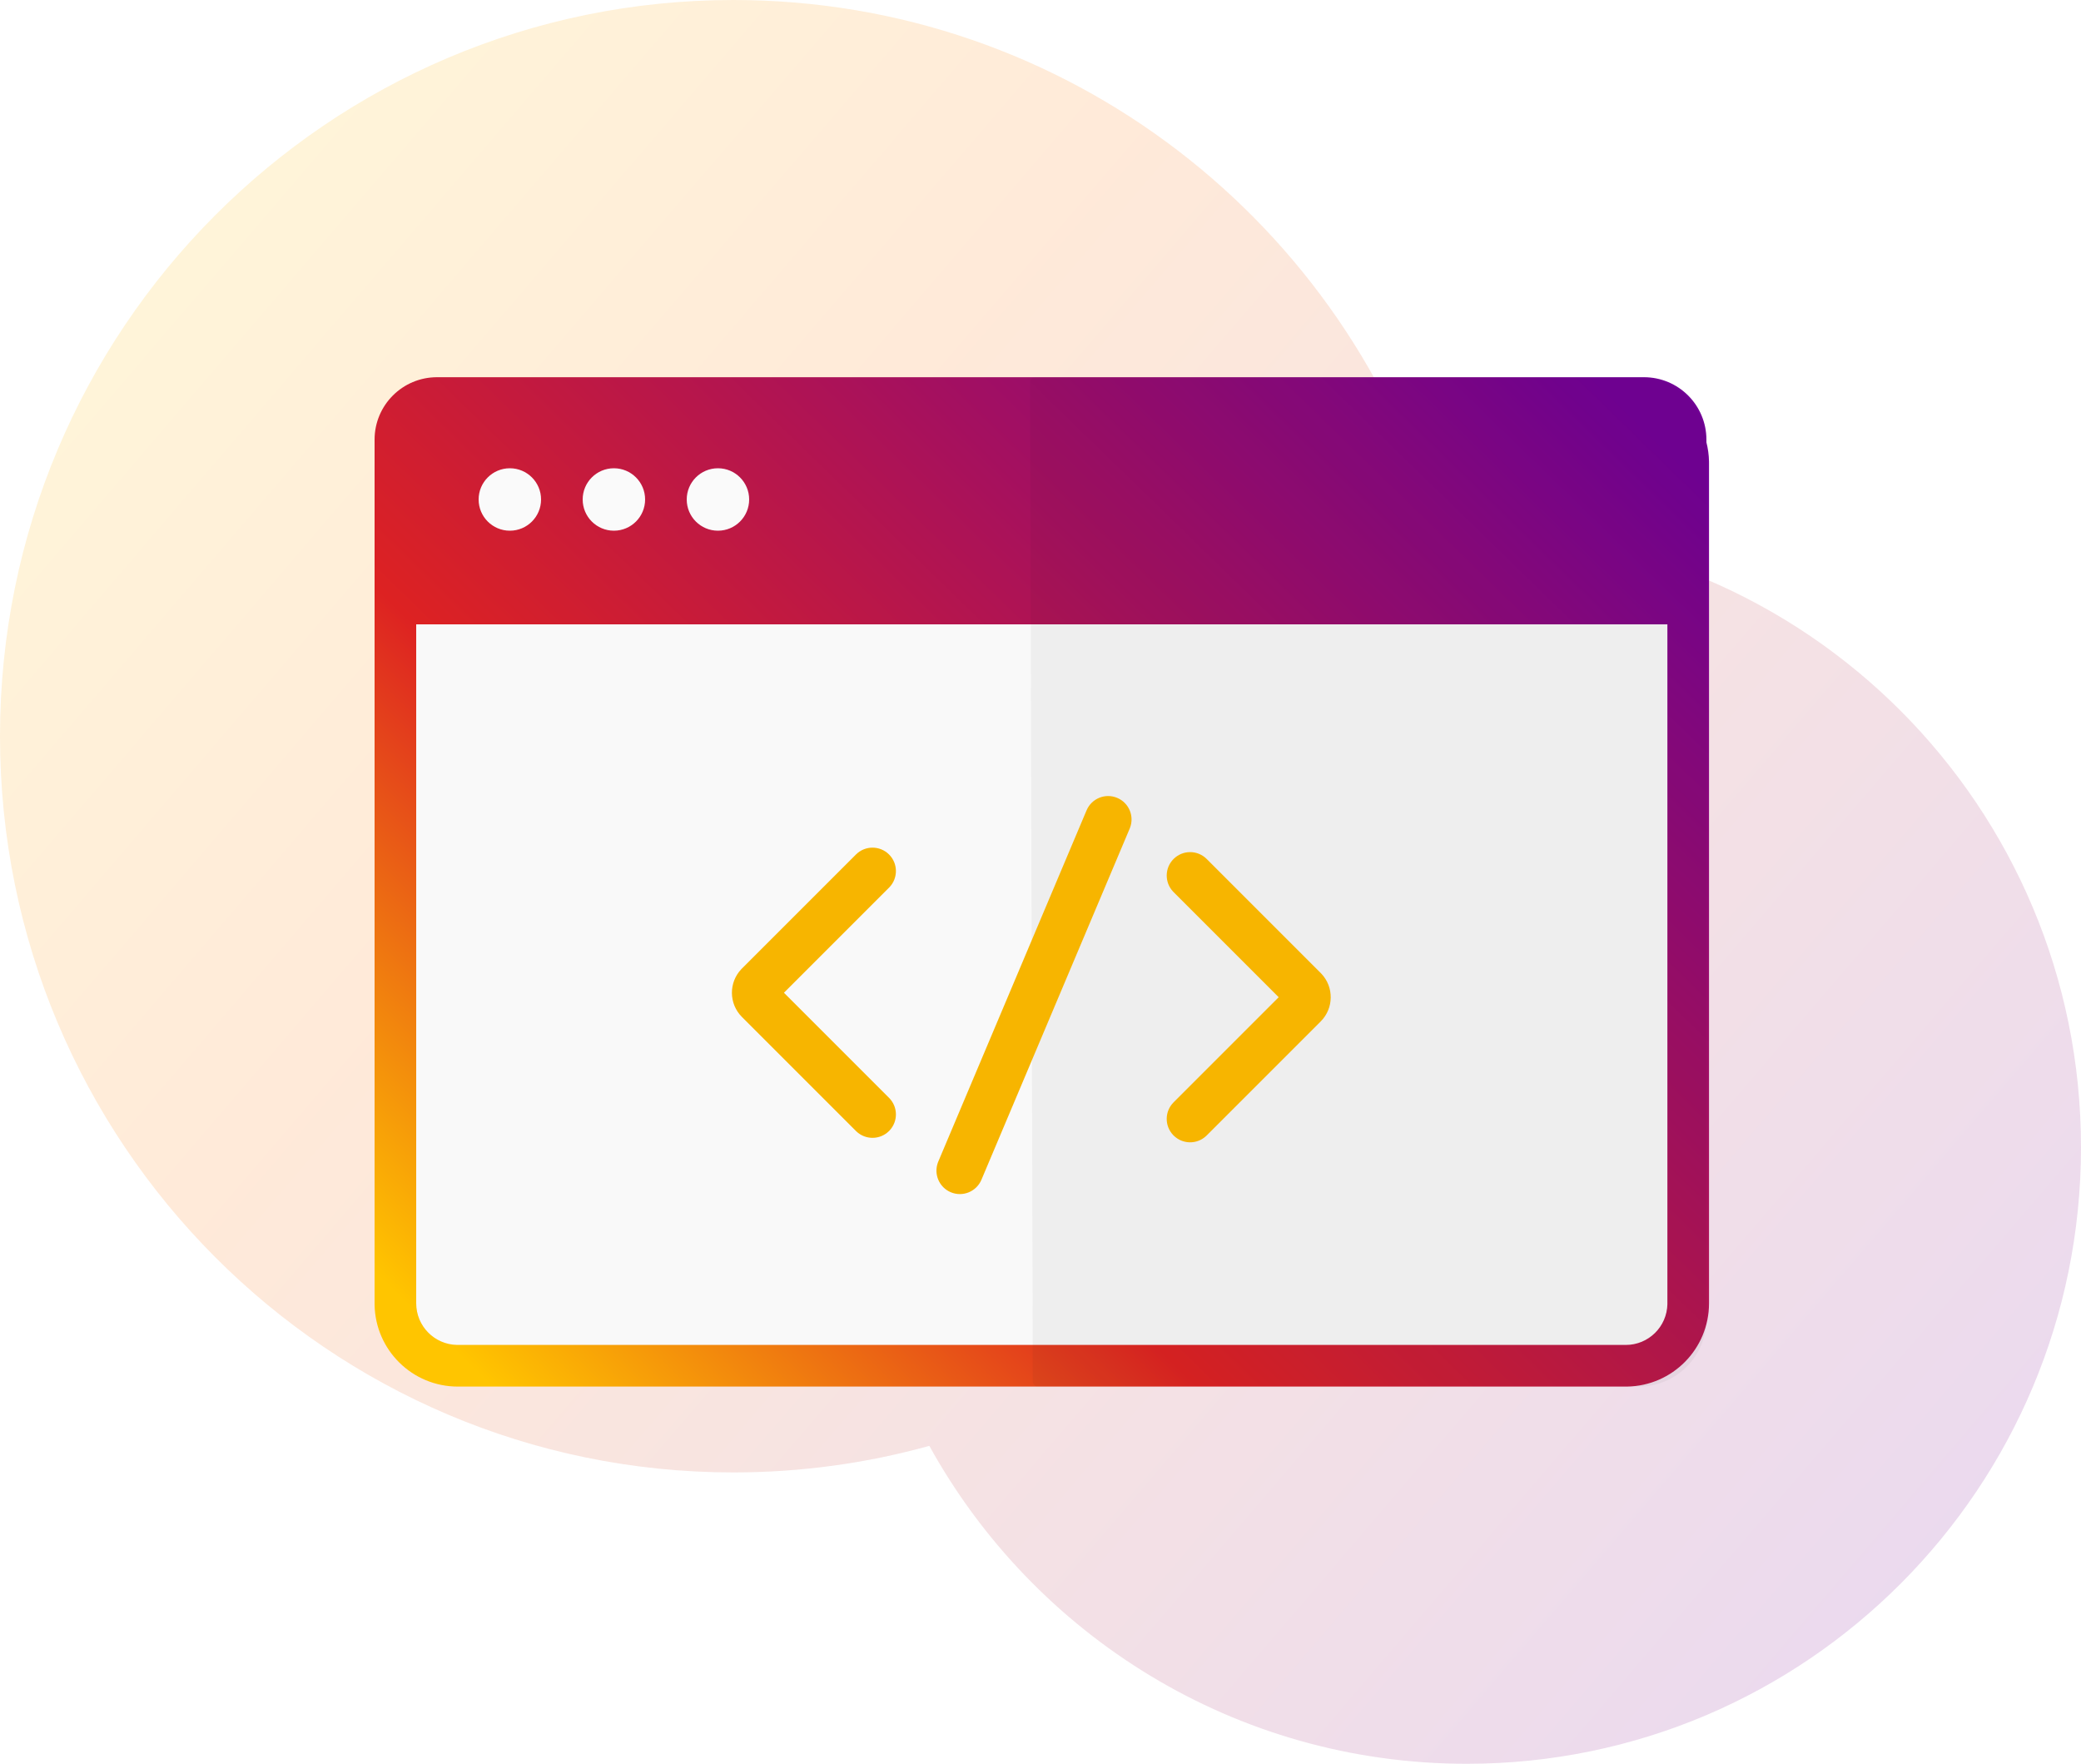
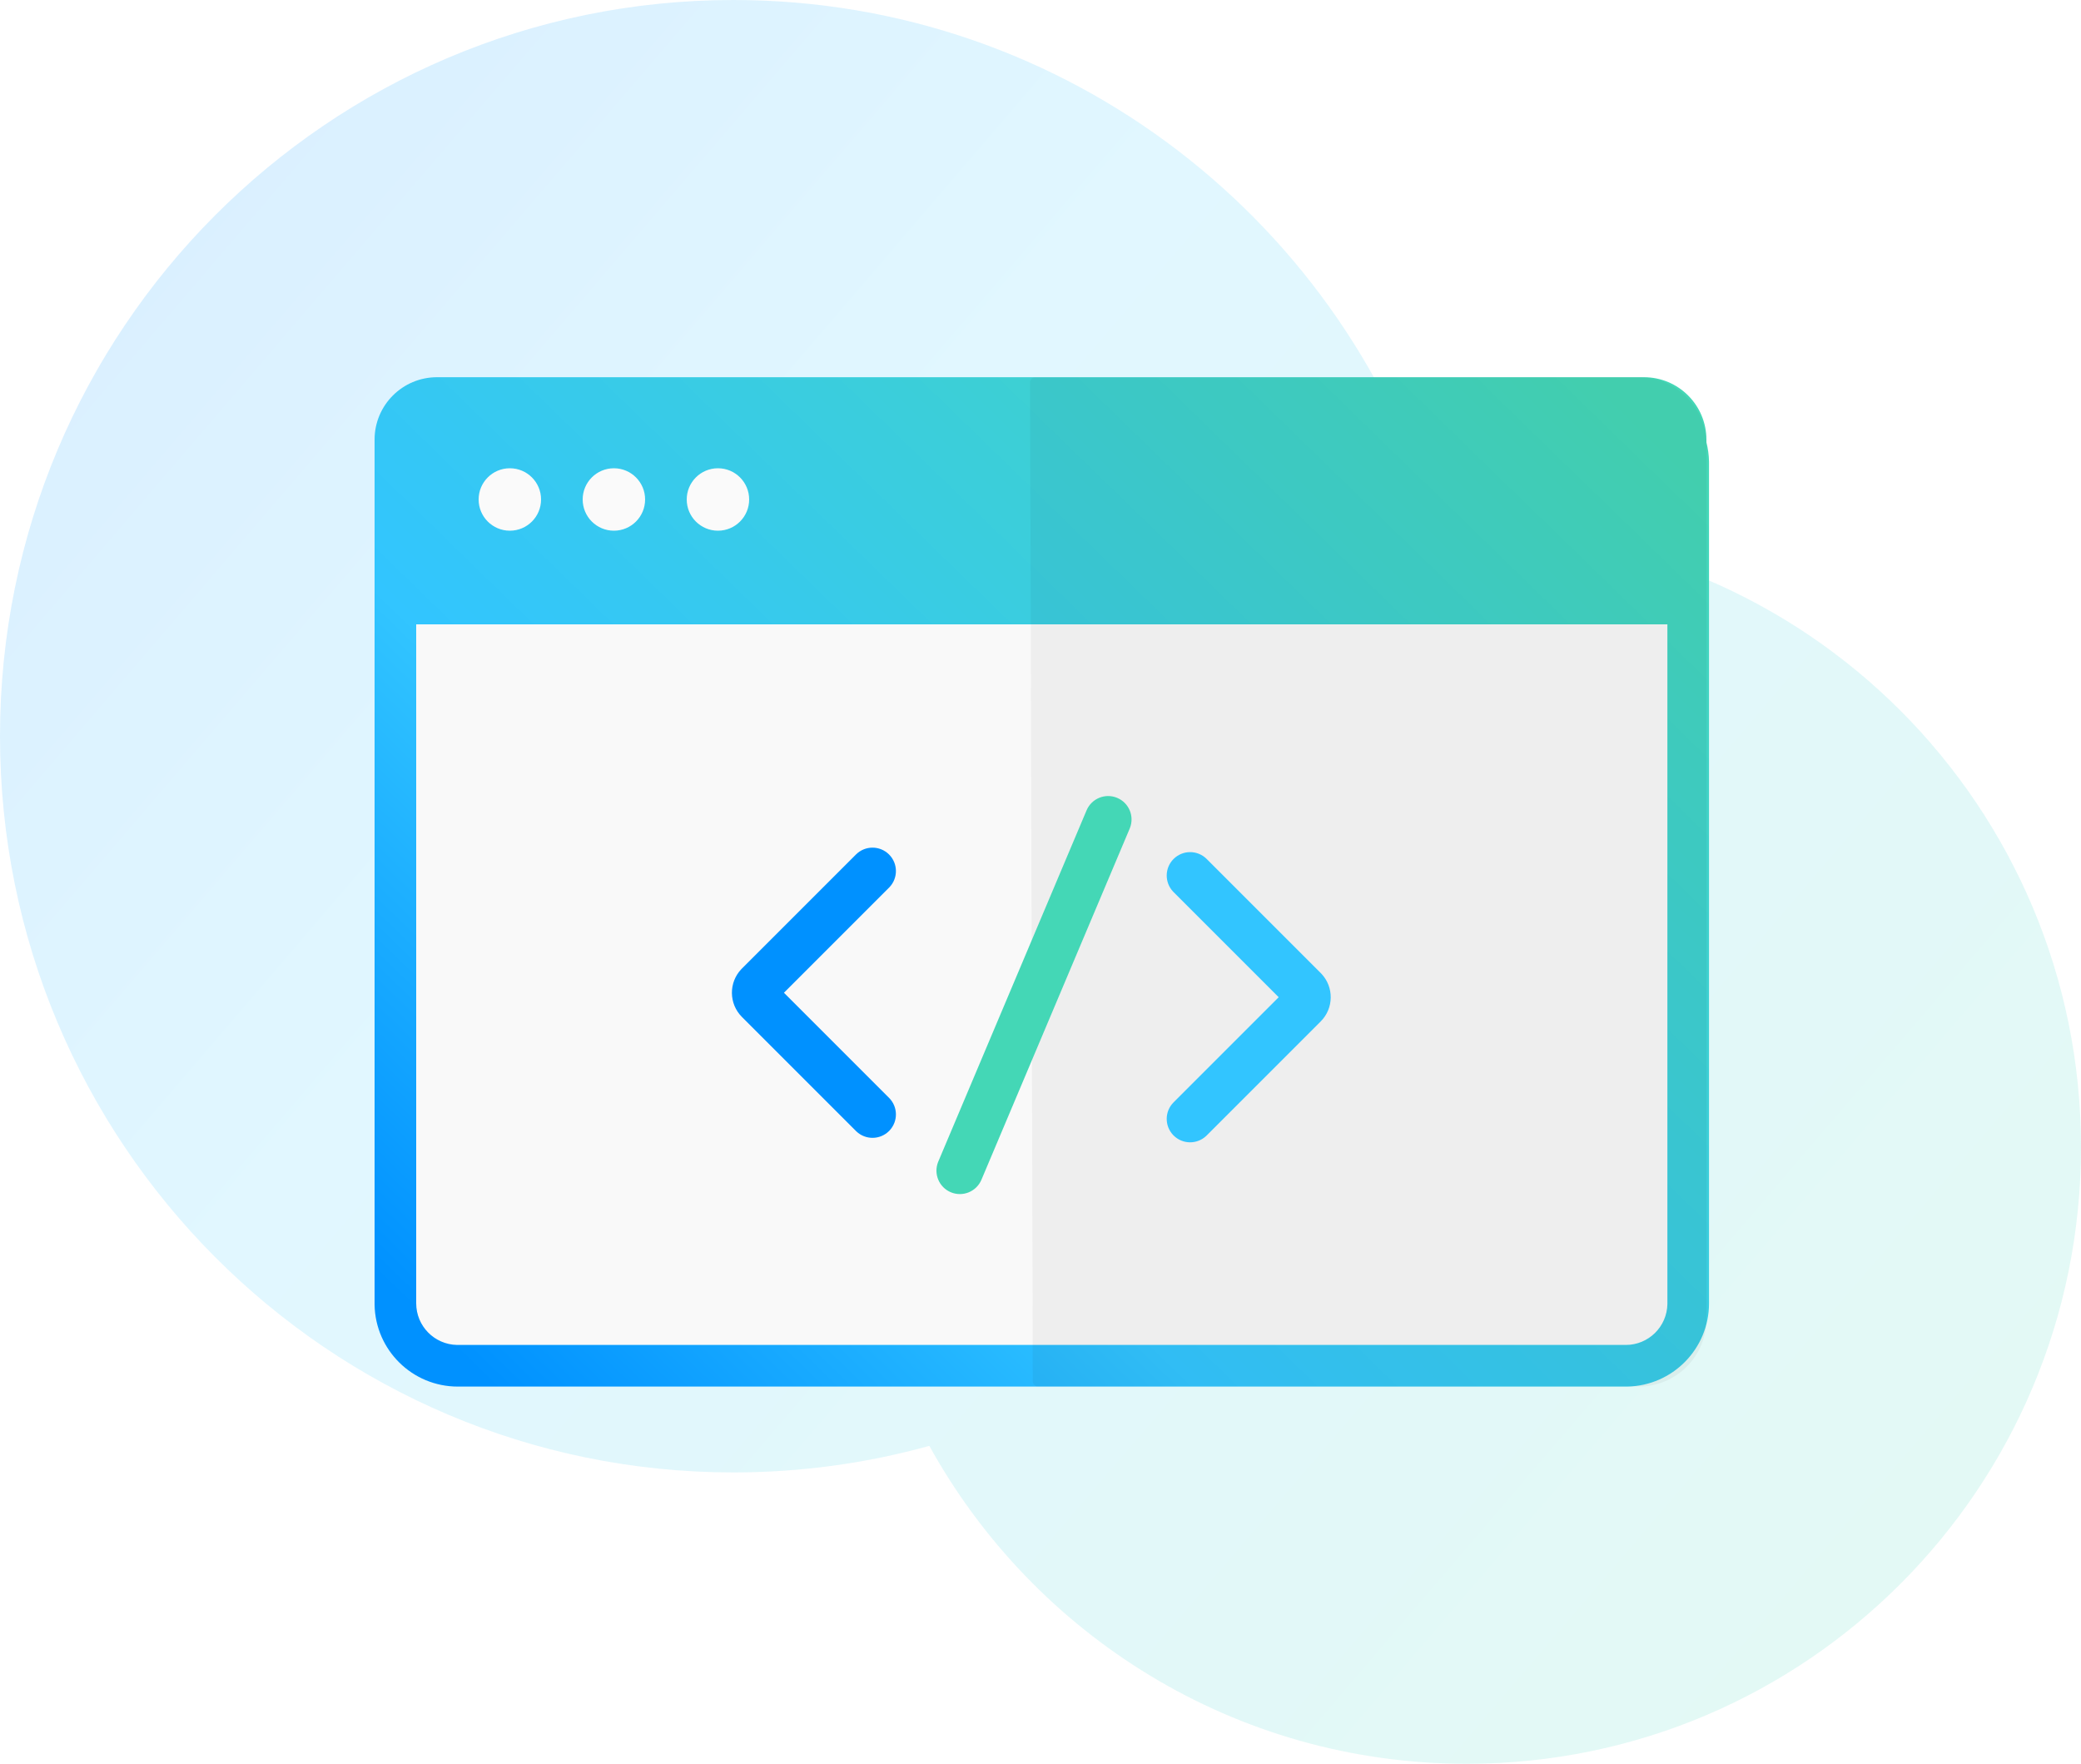
<svg xmlns="http://www.w3.org/2000/svg" width="800px" height="678px" viewBox="0 0 800 678" version="1.1">
  <defs>
    <linearGradient x1="0%" y1="14.087%" x2="100%" y2="85.913%" id="linearGradient-1">
-       <stop stop-color="#FFC500" offset="0%" />
-       <stop stop-color="#FB6E00" offset="32.988%" />
-       <stop stop-color="#720096" offset="100%" />
+       <stop stop-color="#0091FF" offset="0%" />
+       <stop stop-color="#32C5FF" offset="32.706%" />
+       <stop stop-color="#44D7B6" offset="100%" />
    </linearGradient>
    <linearGradient x1="0%" y1="88.873%" x2="100%" y2="10.782%" id="linearGradient-2">
-       <stop stop-color="#FFC500" offset="0%" />
-       <stop stop-color="#DD2222" offset="32.988%" />
-       <stop stop-color="#720096" offset="100%" />
+       <stop stop-color="#0091FF" offset="0%" />
+       <stop stop-color="#32C5FF" offset="32.988%" />
+       <stop stop-color="#44D7B6" offset="100%" />
    </linearGradient>
  </defs>
  <g id="Page-1" stroke="none" stroke-width="1" fill="none" fill-rule="evenodd">
    <g id="ff_3" fill-rule="nonzero">
      <path d="M281.943,0 C410.432,0 518.846,86.273 552.827,204.256 C556.486,204.086 560.176,204 563.885,204 C694.288,204 800,310.109 800,441 C800,571.891 694.288,678 563.885,678 C474.97,678 397.534,628.668 357.261,555.784 C333.29,562.444 308.03,566 281.943,566 C126.23,566 0,439.297 0,283 C0,126.703 126.23,0 281.943,0 Z" id="Combined-Shape-Copy" fill-opacity="0.15" fill="url(#linearGradient-1)" />
      <g id="Group" transform="translate(144, 145)">
        <path d="M32,17 L481,17 C489.837,17 497,24.163 497,33 L497,356 C497,364.837 489.837,372 481,372 L32,372 C23.163,372 16,364.837 16,356 L16,33 C16,24.163 23.163,17 32,17 Z" id="Path" fill="#F9F9F9" />
        <path d="M0,24 C0,10.745 10.745,0 24,0 L488,0 C501.255,0 512,10.745 512,24 L512.002,25.038 C512.599,27.371 512.94,29.808 512.993,32.315 L513,33 L513,356 C513,373.496 498.958,387.713 481.529,387.996 L481,388 L32,388 C14.504,388 0.287,373.958 0,356.529 L0,356 L0,24 Z M497,95 L16,95 L16,356 C16,364.731 22.994,371.829 31.685,371.997 L32,372 L481,372 C489.731,372 496.829,365.006 497,356.315 L497,356 L497,95 Z" id="Shape" fill="url(#linearGradient-2)" />
        <path d="M254.005,0 L486,0 C500.359,0 512,11.641 512,26 L512,362 C512,376.359 500.359,388 486,388 L255.039,388 C253.936,388 253.042,387.108 253.039,386.005 L252.005,2.005 C252.002,0.901 252.895,0 254,0 C254.002,0 254.004,0 254.005,0 Z" id="Rectangle-2" fill-opacity="0.05" fill="#231F20" />
        <circle id="Oval" fill="#FAFAFA" cx="52" cy="47" r="12" />
        <circle id="Oval" fill="#FAFAFA" cx="92" cy="47" r="12" />
        <circle id="Oval" fill="#FAFAFA" cx="132" cy="47" r="12" />
-         <path d="M273.709,166.499 C275.642,161.92 280.922,159.775 285.501,161.709 C289.997,163.607 292.146,168.731 290.393,173.25 L290.291,173.501 L233.291,308.501 C231.358,313.08 226.078,315.225 221.499,313.291 C217.003,311.393 214.854,306.269 216.607,301.75 L216.709,301.499 L273.709,166.499 Z" id="Path" fill="#F7B500" />
-         <path d="M197.784,183.471 C201.235,186.923 201.297,192.481 197.968,196.008 L197.784,196.199 L157.371,236.61 L197.784,277.023 C201.235,280.475 201.297,286.033 197.968,289.56 L197.784,289.751 C194.332,293.203 188.773,293.264 185.246,289.936 L185.056,289.751 L141.226,245.921 C136.158,240.853 136.085,232.68 141.009,227.522 L141.226,227.3 L185.056,183.471 C188.57,179.956 194.269,179.956 197.784,183.471 Z" id="Path" fill="#F7B500" />
-         <path d="M307.158,185.19 C303.706,188.642 303.644,194.201 306.973,197.728 L307.158,197.918 L347.57,238.33 L307.158,278.742 C303.706,282.194 303.644,287.753 306.973,291.28 L307.158,291.47 C310.609,294.922 316.168,294.984 319.695,291.655 L319.885,291.47 L363.715,247.641 C368.784,242.572 368.856,234.4 363.932,229.242 L363.715,229.02 L319.885,185.19 C316.371,181.676 310.672,181.676 307.158,185.19 Z" id="Path" fill="#F7B500" />
+         <path d="M273.709,166.499 C275.642,161.92 280.922,159.775 285.501,161.709 C289.997,163.607 292.146,168.731 290.393,173.25 L290.291,173.501 L233.291,308.501 C231.358,313.08 226.078,315.225 221.499,313.291 C217.003,311.393 214.854,306.269 216.607,301.75 L216.709,301.499 L273.709,166.499 Z" id="Path" fill="#44D7B6" />
+         <path d="M197.784,183.471 C201.235,186.923 201.297,192.481 197.968,196.008 L197.784,196.199 L157.371,236.61 L197.784,277.023 C201.235,280.475 201.297,286.033 197.968,289.56 L197.784,289.751 C194.332,293.203 188.773,293.264 185.246,289.936 L185.056,289.751 L141.226,245.921 C136.158,240.853 136.085,232.68 141.009,227.522 L141.226,227.3 L185.056,183.471 C188.57,179.956 194.269,179.956 197.784,183.471 Z" id="Path" fill="#0091FF" />
+         <path d="M307.158,185.19 C303.706,188.642 303.644,194.201 306.973,197.728 L307.158,197.918 L347.57,238.33 L307.158,278.742 C303.706,282.194 303.644,287.753 306.973,291.28 L307.158,291.47 C310.609,294.922 316.168,294.984 319.695,291.655 L319.885,291.47 L363.715,247.641 C368.784,242.572 368.856,234.4 363.932,229.242 L363.715,229.02 L319.885,185.19 C316.371,181.676 310.672,181.676 307.158,185.19 Z" id="Path" fill="#32C5FF" />
      </g>
    </g>
  </g>
</svg>
